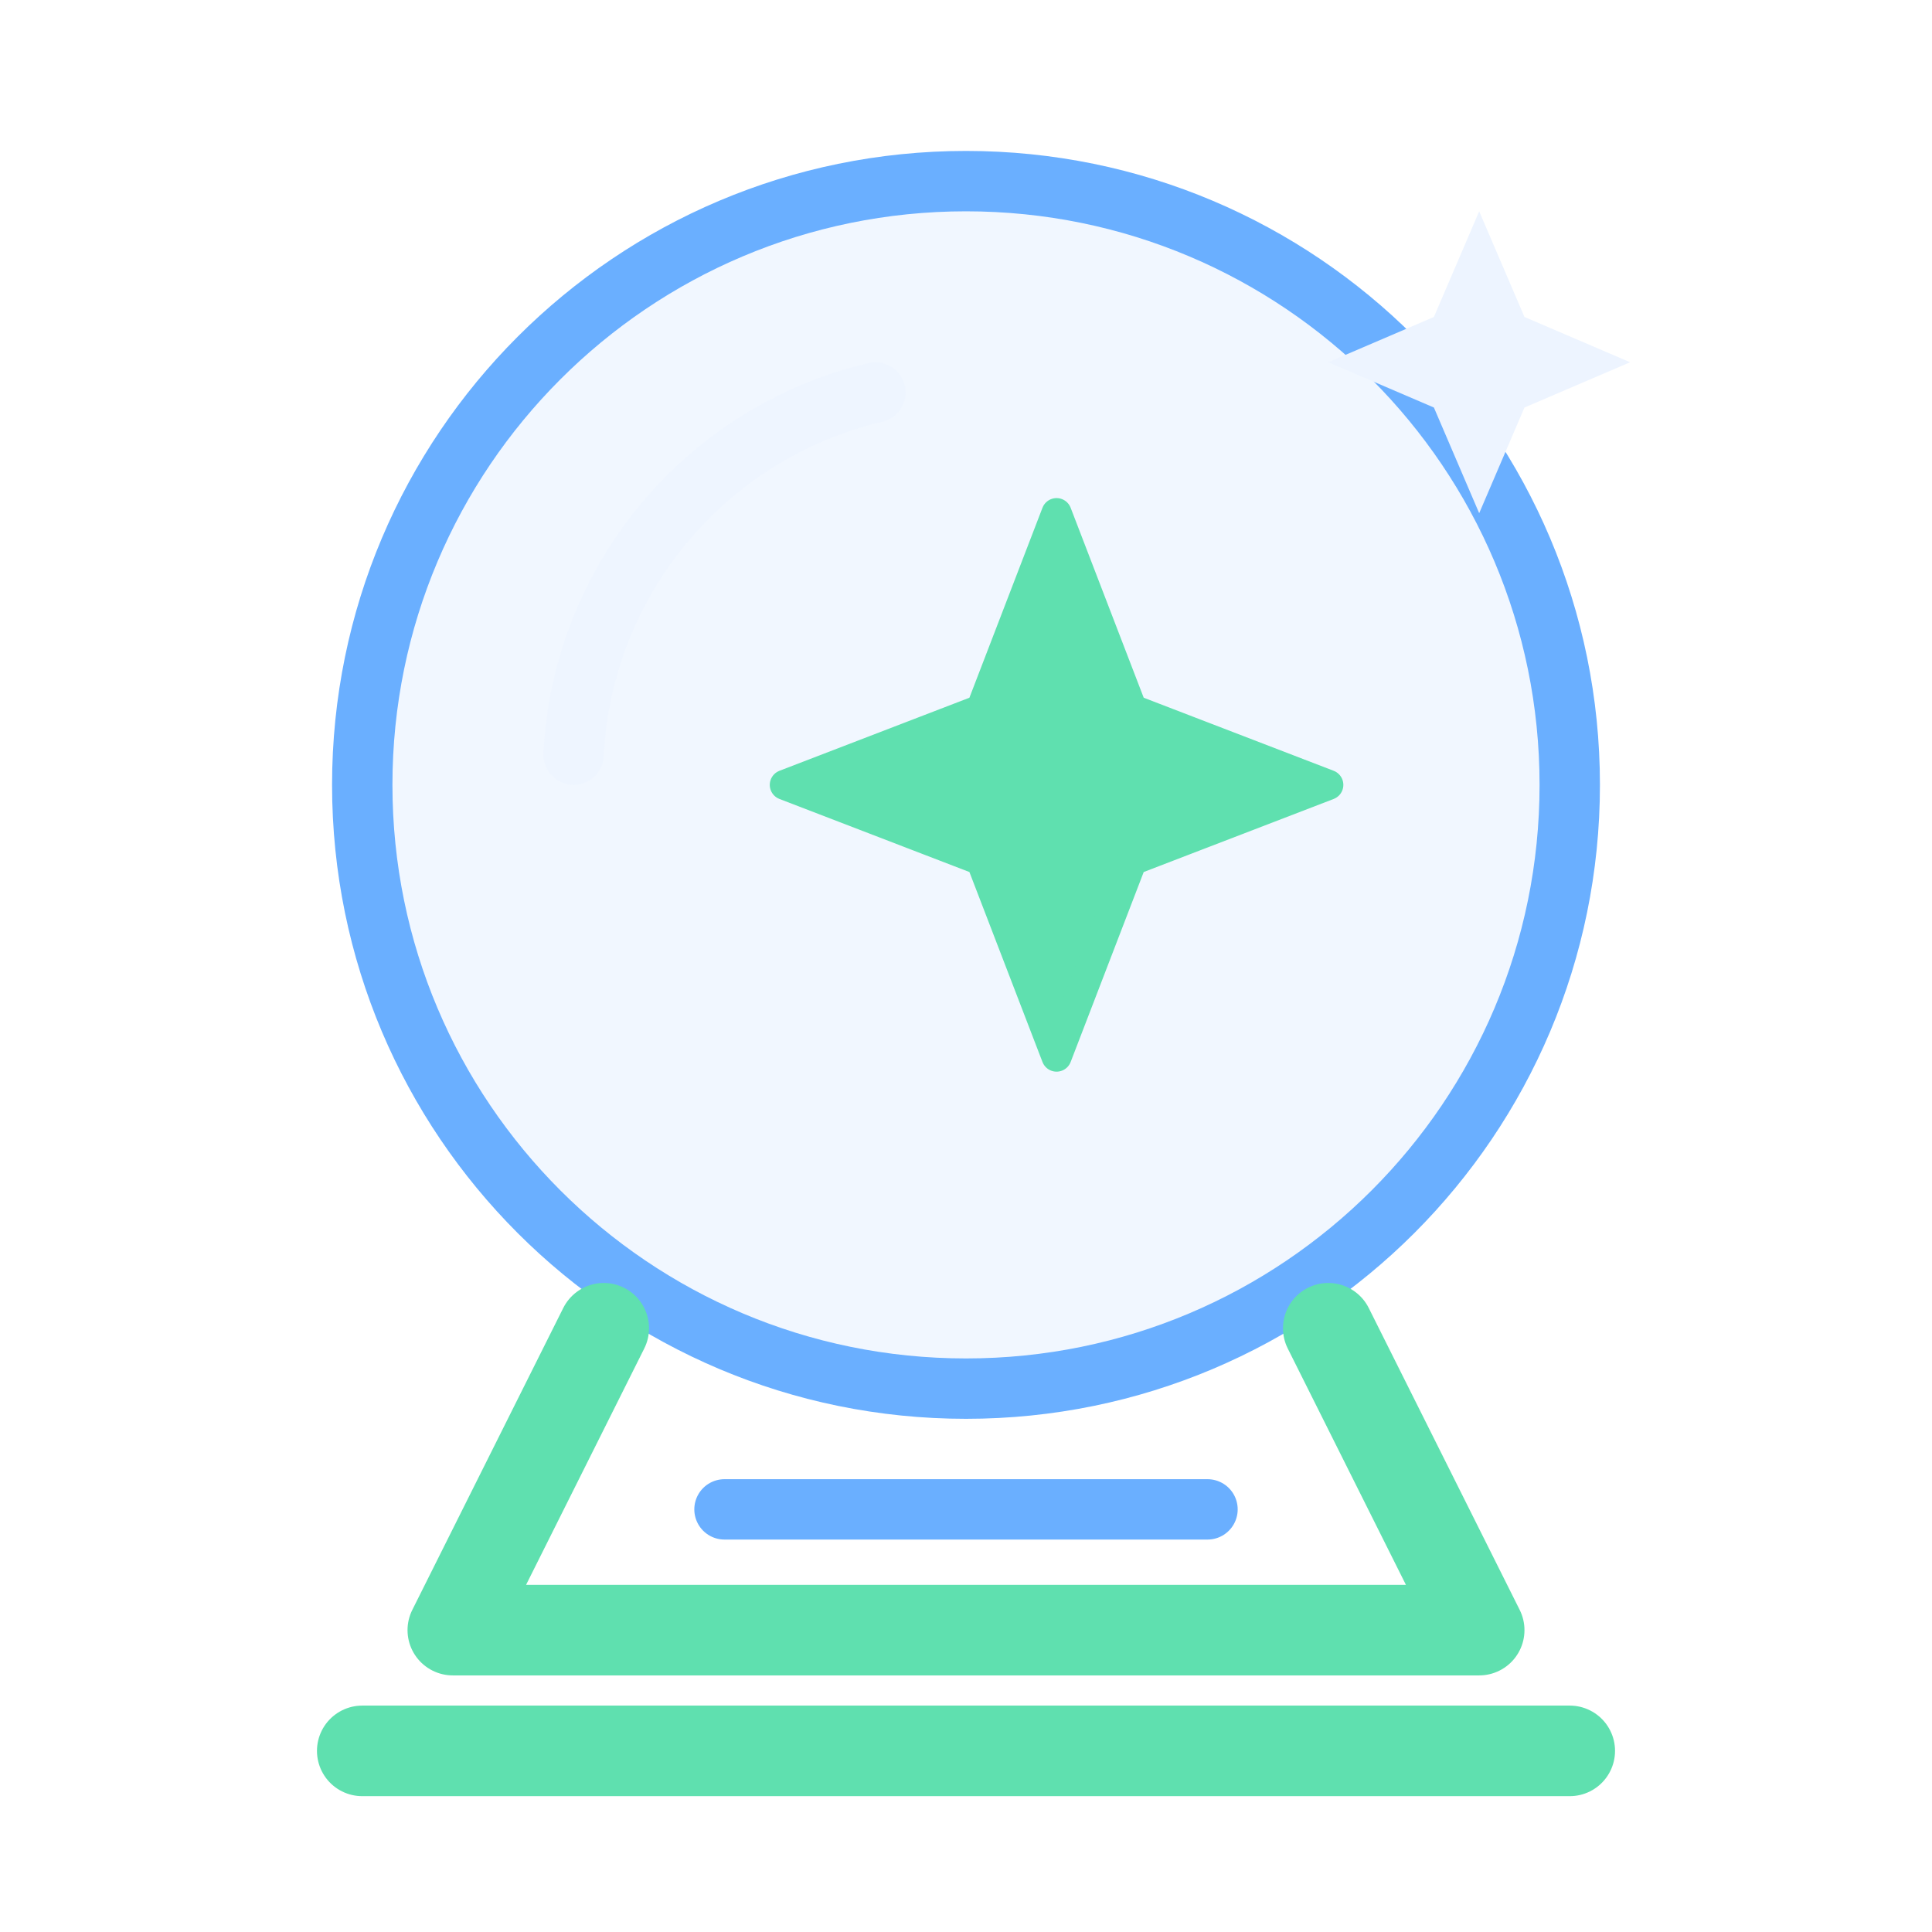
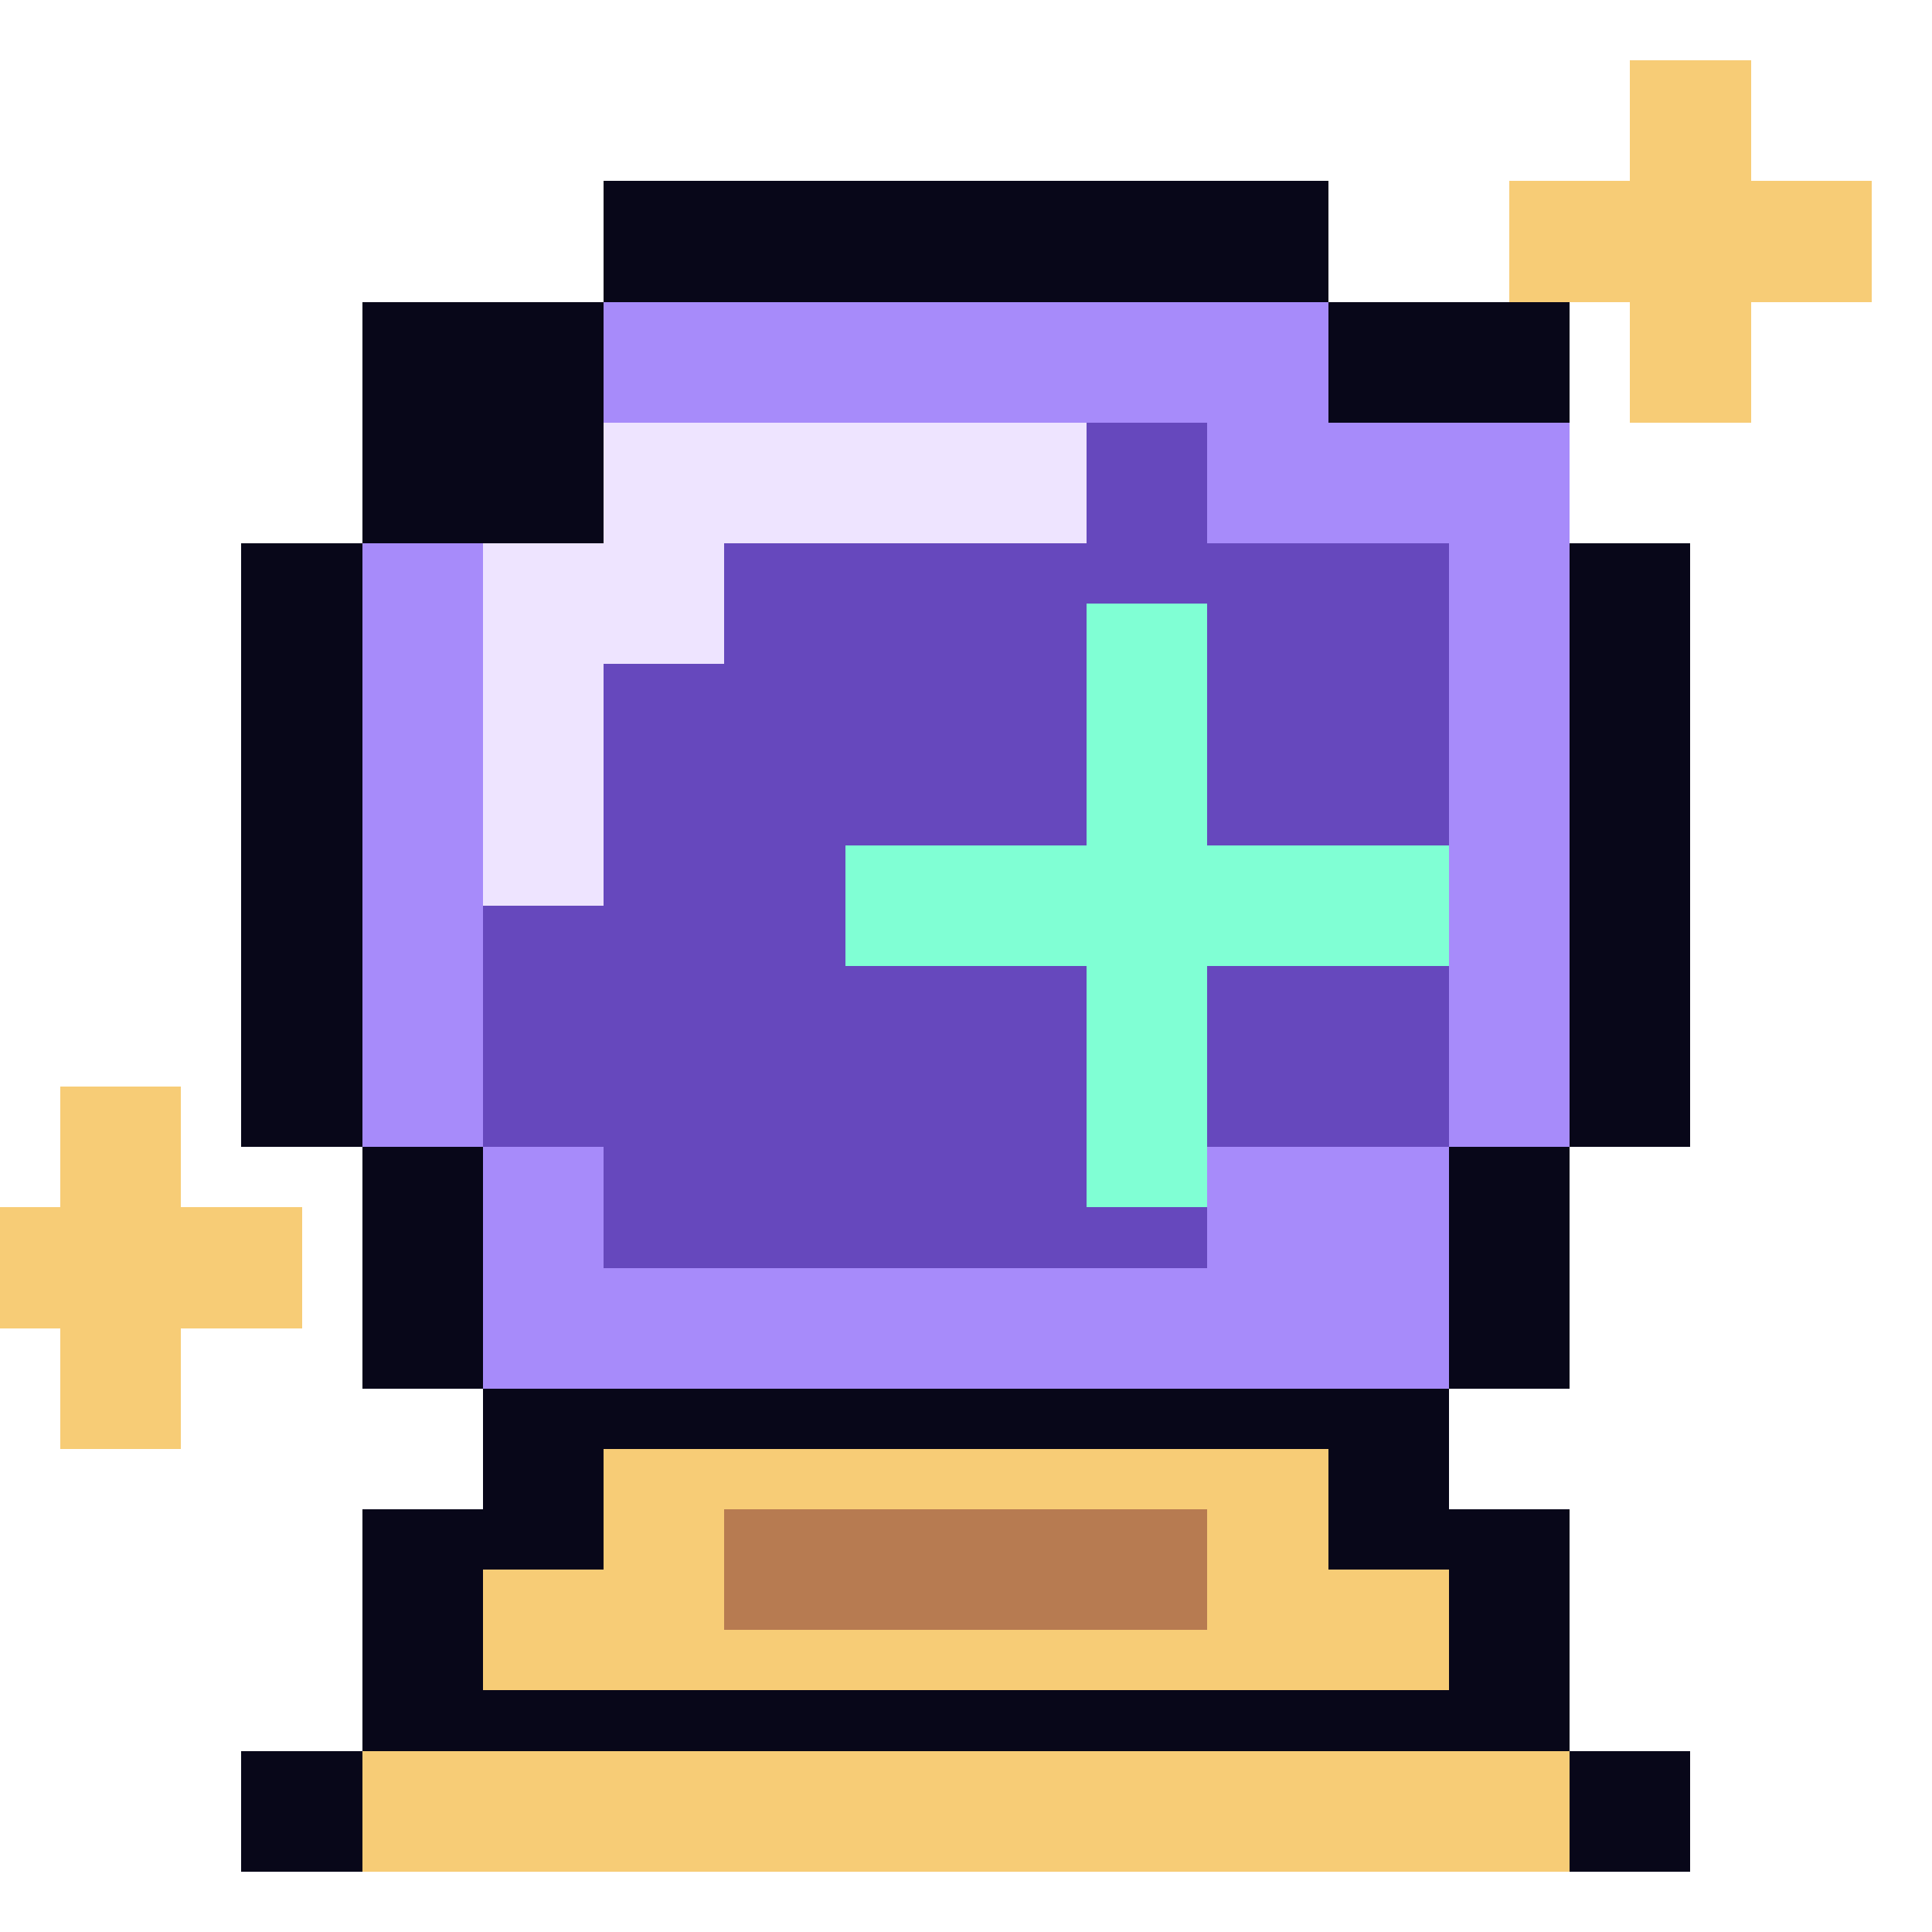
<svg xmlns="http://www.w3.org/2000/svg" viewBox="0 0 64 64">
-   <g id="crystal-ball" fill="none" stroke-linecap="round" stroke-linejoin="round">
-     <circle cx="32" cy="26" r="20" fill="#6aafff18" stroke="#6aafff" stroke-width="2" />
-     <path d="M19 25a13 13 0 0 1 10-12" stroke="#edf4ff" stroke-width="2" opacity=".65" />
-     <path d="m35 17 2.5 6.5L44 26l-6.5 2.5L35 35l-2.5-6.5L26 26l6.5-2.5Z" fill="#5fe0af" stroke="#5fe0af" />
-     <path d="m49 7 1.5 3.5L54 12l-3.5 1.5L49 17l-1.5-3.5L44 12l3.5-1.5Z" fill="#edf4ff" />
-     <path d="m20 44-5 10h34l-5-10M12 58h40" stroke="#5fe0af" stroke-width="3" />
-     <path d="M24 50h16" stroke="#6aafff" stroke-width="2" />
+   <g id="crystal-ball" shape-rendering="crispEdges">
+     <path d="M20 6h24v4h8v8h4v20h-4v8h-8v4H20v-4h-8v-8H8V18h4v-8h8Z" fill="#080719" />
+     <path d="M20 10h24v4h8v24h-4v8H16v-8h-4V18h8Z" fill="#a78bfa" />
+     <path d="M20 14h20v4h8v20h-8v4H20v-4h-4V22h4Z" fill="#6648bd" />
+     <path d="M20 14h16v4H24v4h-4v8h-4V18h4Z" fill="#eee4ff" />
+     <path d="M36 20h4v8h8v4h-8v8h-4v-8h-8v-4h8Z" fill="#80ffd4" />
+     <path d="M16 46h32v4h4v8h4v4H8v-4h4v-8h4Z" fill="#080719" />
+     <path d="M20 48h24v4h4v4H16v-4h4Zm-8 10h40v4H12Z" fill="#f7cc76" />
+     <path d="M24 50h16v4H24Z" fill="#b77b51" />
+     <path d="M54 2h4v4h4v4h-4v4h-4v-4h-4V6h4ZM2 36h4v4h4v4H6v4H2v-4H0v-4h2Z" fill="#f7cc76" />
  </g>
</svg>
